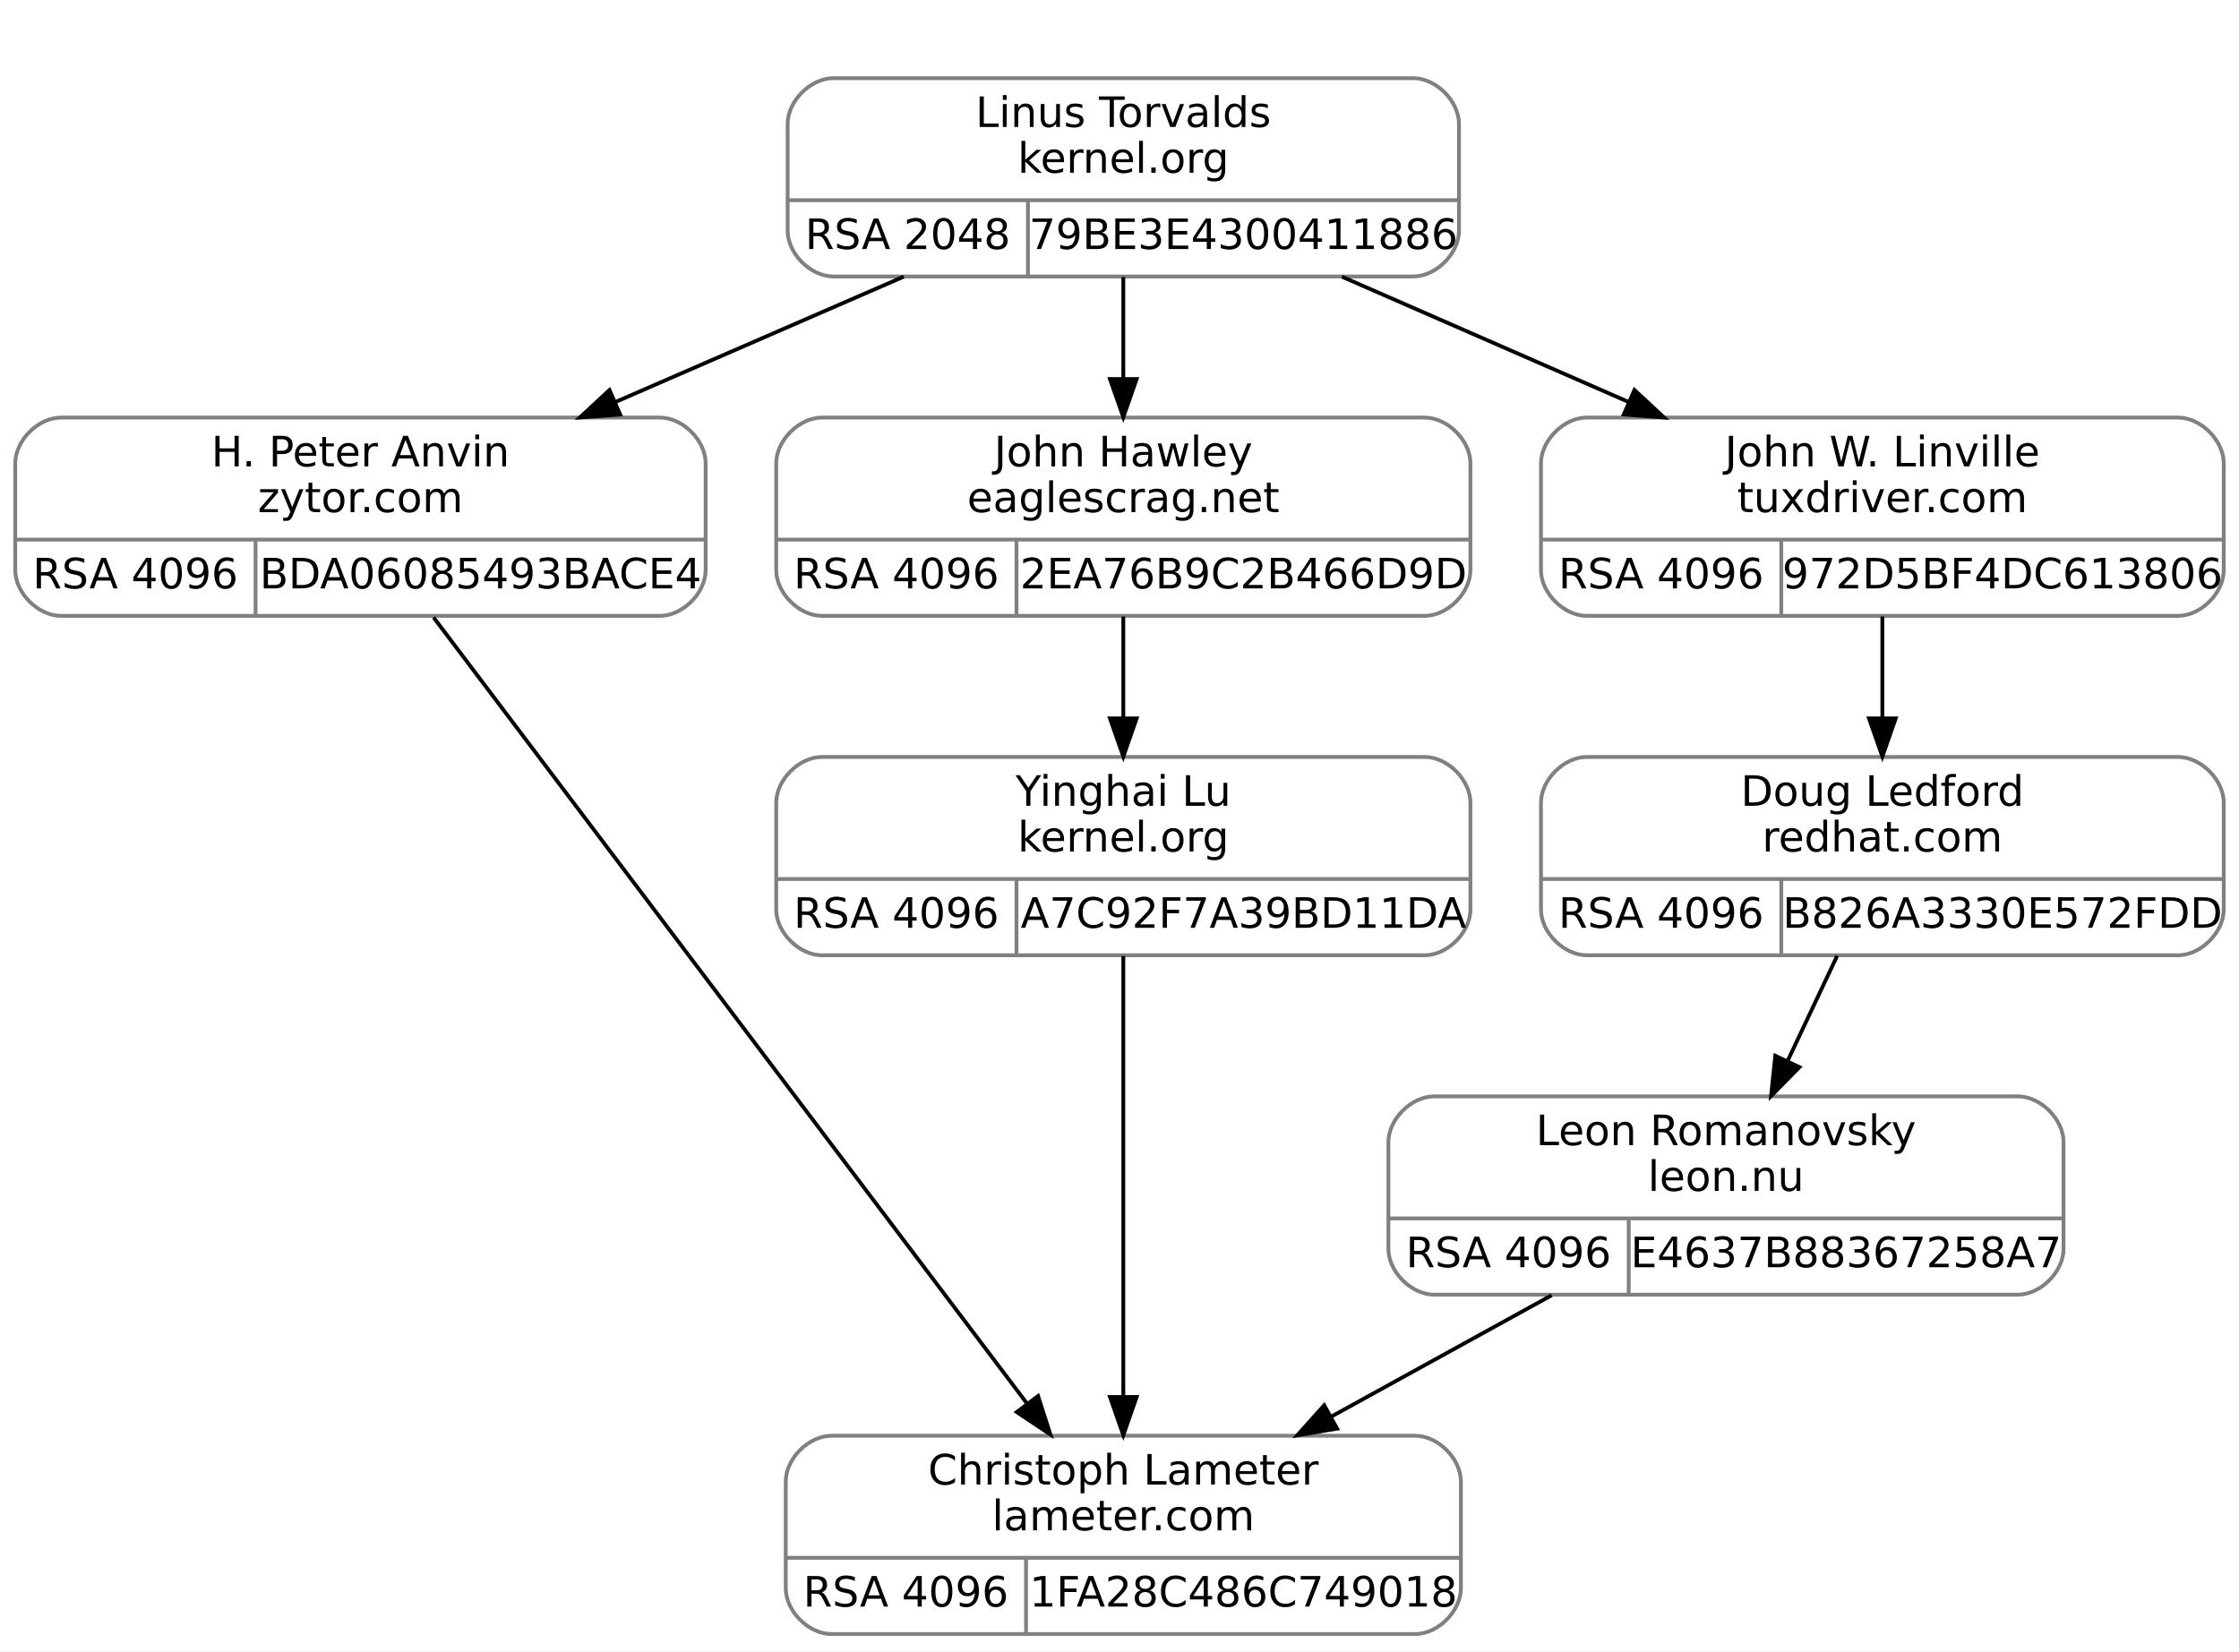
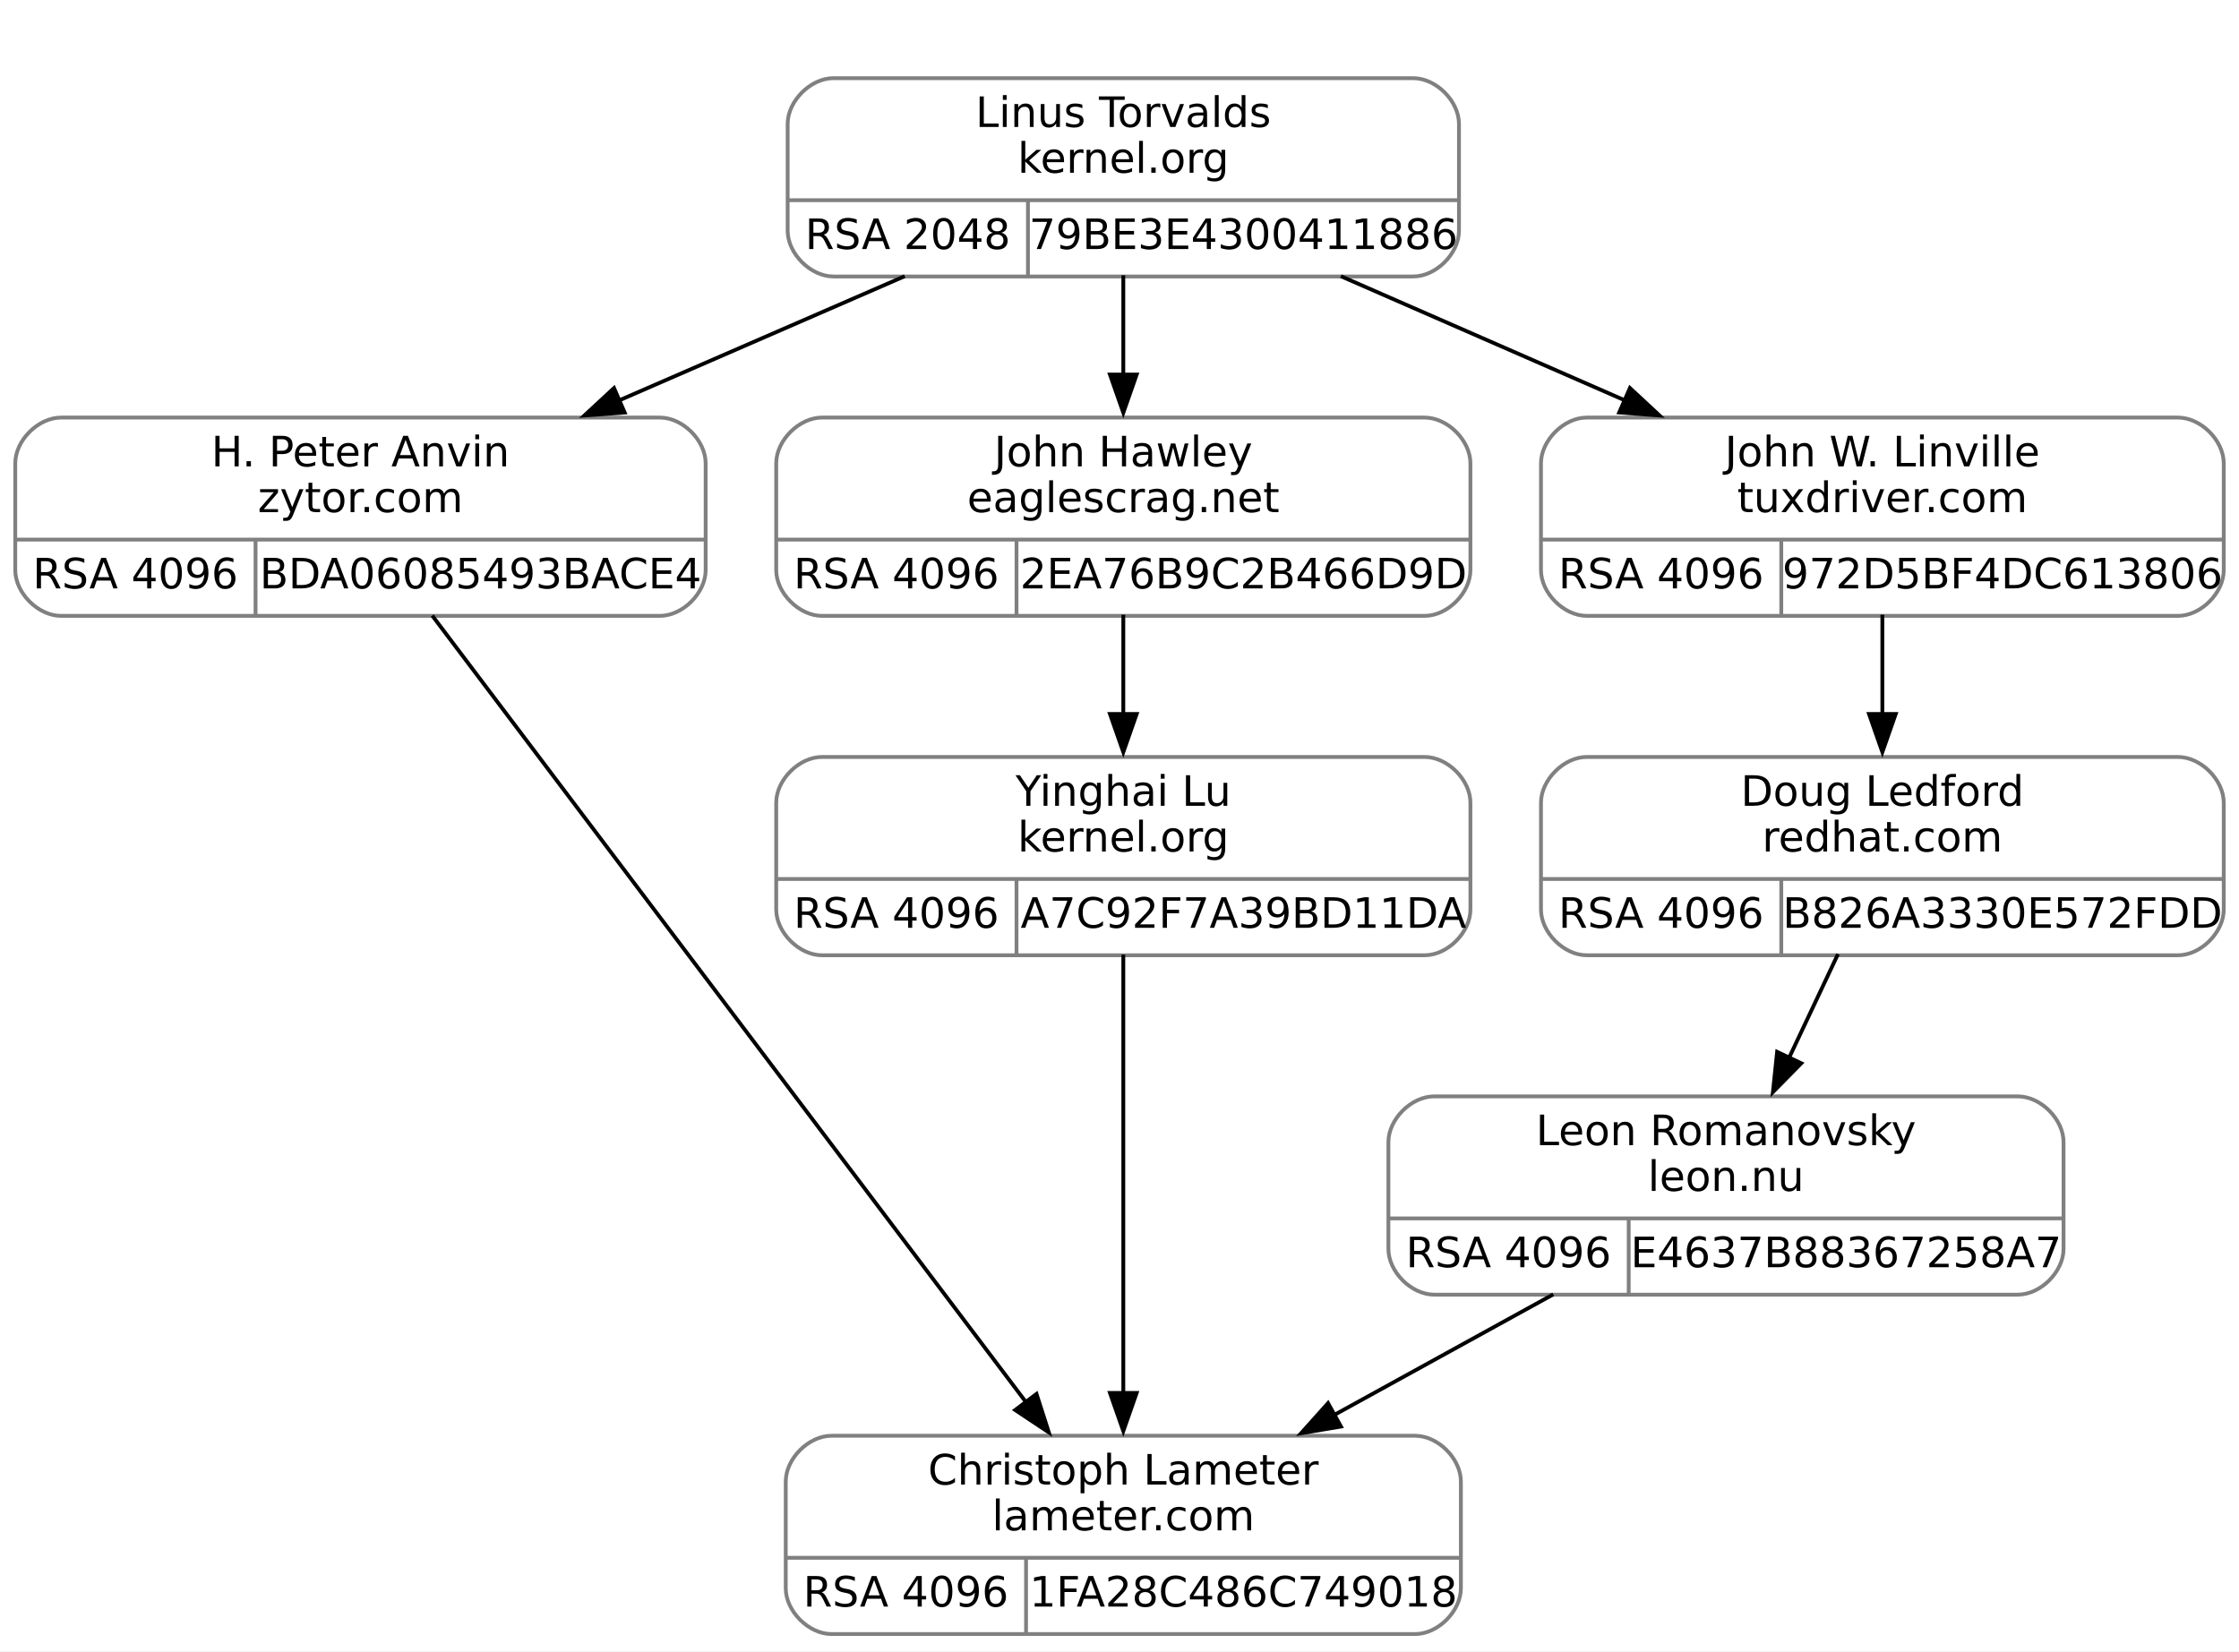
<svg xmlns="http://www.w3.org/2000/svg" width="587pt" height="433pt" viewBox="0.00 0.00 587.00 433.00">
  <g id="graph0" class="graph" transform="scale(1 1) rotate(0) translate(4 429)">
-     <polygon fill="white" stroke="transparent" points="-4,4 -4,-429 583,-429 583,4 -4,4" />
+     <polygon fill="white" stroke="none" points="-4,4 -4,-429 583,-429 583,4 -4,4" />
    <g id="clust1" class="cluster">
      <polygon fill="none" stroke="white" points="194.5,-348 194.5,-417 386.5,-417 386.5,-348 194.5,-348" />
    </g>
    <g id="node1" class="node">
      <path fill="none" stroke="gray" d="M12,-267.5C12,-267.5 169,-267.5 169,-267.5 175,-267.5 181,-273.5 181,-279.5 181,-279.5 181,-307.5 181,-307.5 181,-313.5 175,-319.5 169,-319.5 169,-319.5 12,-319.5 12,-319.5 6,-319.5 0,-313.5 0,-307.5 0,-307.5 0,-279.5 0,-279.5 0,-273.5 6,-267.5 12,-267.5" />
      <text text-anchor="middle" x="90.5" y="-306.7" font-family="droid sans,dejavu sans,helvetica" font-size="11.00">H. Peter Anvin</text>
      <text text-anchor="middle" x="90.5" y="-294.7" font-family="droid sans,dejavu sans,helvetica" font-size="11.00">zytor.com</text>
-       <polyline fill="none" stroke="gray" points="0,-287.5 181,-287.5 " />
+       <polyline fill="none" stroke="gray" points="0,-287.5 181,-287.5" />
      <text text-anchor="middle" x="31.5" y="-274.7" font-family="droid sans,dejavu sans,helvetica" font-size="11.00">RSA 4096</text>
-       <polyline fill="none" stroke="gray" points="63,-267.5 63,-287.5 " />
+       <polyline fill="none" stroke="gray" points="63,-267.5 63,-287.5" />
      <text text-anchor="middle" x="122" y="-274.7" font-family="droid sans,dejavu sans,helvetica" font-size="11.00">BDA06085493BACE4</text>
    </g>
    <g id="node3" class="node">
      <path fill="none" stroke="gray" d="M214,-0.5C214,-0.5 367,-0.5 367,-0.5 373,-0.5 379,-6.5 379,-12.5 379,-12.5 379,-40.5 379,-40.5 379,-46.5 373,-52.5 367,-52.5 367,-52.5 214,-52.5 214,-52.5 208,-52.5 202,-46.5 202,-40.5 202,-40.5 202,-12.5 202,-12.5 202,-6.5 208,-0.5 214,-0.5" />
      <text text-anchor="middle" x="290.5" y="-39.7" font-family="droid sans,dejavu sans,helvetica" font-size="11.00">Christoph Lameter</text>
      <text text-anchor="middle" x="290.5" y="-27.7" font-family="droid sans,dejavu sans,helvetica" font-size="11.00">lameter.com</text>
-       <polyline fill="none" stroke="gray" points="202,-20.5 379,-20.5 " />
+       <polyline fill="none" stroke="gray" points="202,-20.5 379,-20.5" />
      <text text-anchor="middle" x="233.5" y="-7.7" font-family="droid sans,dejavu sans,helvetica" font-size="11.00">RSA 4096</text>
-       <polyline fill="none" stroke="gray" points="265,-0.5 265,-20.5 " />
+       <polyline fill="none" stroke="gray" points="265,-0.5 265,-20.5" />
      <text text-anchor="middle" x="322" y="-7.7" font-family="droid sans,dejavu sans,helvetica" font-size="11.00">1FA28C486C749018</text>
    </g>
    <g id="edge2" class="edge">
-       <path fill="none" stroke="black" d="M109.68,-267.09C145.96,-219.01 224.66,-114.74 265.21,-61.01" />
-       <polygon fill="black" stroke="black" points="268.15,-62.92 271.38,-52.83 262.56,-58.71 268.15,-62.92" />
+       <path fill="none" stroke="black" d="M109.32,-267.57C145.37,-219.8 224.21,-115.34 264.97,-61.33" />
+       <polygon fill="black" stroke="black" points="267.74,-63.47 270.97,-53.38 262.15,-59.25 267.74,-63.47" />
    </g>
    <g id="node2" class="node">
      <path fill="none" stroke="gray" d="M214.5,-356.5C214.5,-356.5 366.5,-356.5 366.5,-356.5 372.5,-356.5 378.5,-362.5 378.5,-368.5 378.5,-368.5 378.5,-396.5 378.5,-396.5 378.5,-402.5 372.5,-408.5 366.5,-408.5 366.5,-408.5 214.5,-408.5 214.5,-408.5 208.5,-408.5 202.5,-402.5 202.5,-396.5 202.5,-396.5 202.5,-368.5 202.5,-368.5 202.5,-362.5 208.5,-356.5 214.5,-356.5" />
      <text text-anchor="middle" x="290.5" y="-395.7" font-family="droid sans,dejavu sans,helvetica" font-size="11.00">Linus Torvalds</text>
      <text text-anchor="middle" x="290.5" y="-383.7" font-family="droid sans,dejavu sans,helvetica" font-size="11.00">kernel.org</text>
-       <polyline fill="none" stroke="gray" points="202.5,-376.5 378.5,-376.5 " />
+       <polyline fill="none" stroke="gray" points="202.5,-376.5 378.5,-376.5" />
      <text text-anchor="middle" x="234" y="-363.7" font-family="droid sans,dejavu sans,helvetica" font-size="11.00">RSA 2048</text>
-       <polyline fill="none" stroke="gray" points="265.5,-356.5 265.5,-376.5 " />
+       <polyline fill="none" stroke="gray" points="265.5,-356.5 265.5,-376.5" />
      <text text-anchor="middle" x="322" y="-363.7" font-family="droid sans,dejavu sans,helvetica" font-size="11.00">79BE3E4300411886</text>
    </g>
    <g id="edge1" class="edge">
-       <path fill="none" stroke="black" d="M232.92,-356.45C209.28,-346.17 181.76,-334.2 157.25,-323.54" />
-       <polygon fill="black" stroke="black" points="158.59,-320.3 148.02,-319.52 155.79,-326.72 158.59,-320.3" />
+       <path fill="none" stroke="black" d="M233.19,-356.57C209.76,-346.38 182.47,-334.51 158.08,-323.9" />
+       <polygon fill="black" stroke="black" points="159.77,-320.82 149.21,-320.04 156.98,-327.24 159.77,-320.82" />
    </g>
    <g id="node4" class="node">
      <path fill="none" stroke="gray" d="M211.5,-267.5C211.5,-267.5 369.5,-267.5 369.5,-267.5 375.5,-267.5 381.5,-273.5 381.5,-279.5 381.5,-279.5 381.5,-307.5 381.5,-307.5 381.5,-313.5 375.5,-319.5 369.5,-319.5 369.5,-319.5 211.5,-319.5 211.5,-319.5 205.5,-319.5 199.5,-313.5 199.5,-307.5 199.5,-307.5 199.5,-279.5 199.5,-279.5 199.5,-273.5 205.5,-267.5 211.5,-267.5" />
      <text text-anchor="middle" x="290.5" y="-306.7" font-family="droid sans,dejavu sans,helvetica" font-size="11.00">John Hawley</text>
      <text text-anchor="middle" x="290.5" y="-294.7" font-family="droid sans,dejavu sans,helvetica" font-size="11.00">eaglescrag.net</text>
-       <polyline fill="none" stroke="gray" points="199.5,-287.5 381.5,-287.5 " />
+       <polyline fill="none" stroke="gray" points="199.5,-287.5 381.5,-287.5" />
      <text text-anchor="middle" x="231" y="-274.7" font-family="droid sans,dejavu sans,helvetica" font-size="11.00">RSA 4096</text>
-       <polyline fill="none" stroke="gray" points="262.5,-267.5 262.5,-287.5 " />
+       <polyline fill="none" stroke="gray" points="262.5,-267.5 262.5,-287.5" />
      <text text-anchor="middle" x="322" y="-274.7" font-family="droid sans,dejavu sans,helvetica" font-size="11.00">2EA76B9C2B466D9D</text>
    </g>
    <g id="edge3" class="edge">
-       <path fill="none" stroke="black" d="M290.5,-356.34C290.5,-348.04 290.5,-338.65 290.5,-329.75" />
-       <polygon fill="black" stroke="black" points="294,-329.61 290.5,-319.61 287,-329.61 294,-329.61" />
+       <path fill="none" stroke="black" d="M290.5,-356.8C290.5,-348.63 290.5,-339.36 290.5,-330.51" />
+       <polygon fill="black" stroke="black" points="294,-330.77 290.5,-320.77 287,-330.77 294,-330.77" />
    </g>
    <g id="node6" class="node">
      <path fill="none" stroke="gray" d="M412,-267.5C412,-267.5 567,-267.5 567,-267.5 573,-267.5 579,-273.5 579,-279.5 579,-279.5 579,-307.5 579,-307.5 579,-313.5 573,-319.5 567,-319.5 567,-319.5 412,-319.5 412,-319.5 406,-319.5 400,-313.5 400,-307.5 400,-307.5 400,-279.5 400,-279.5 400,-273.5 406,-267.5 412,-267.5" />
      <text text-anchor="middle" x="489.5" y="-306.7" font-family="droid sans,dejavu sans,helvetica" font-size="11.00">John W. Linville</text>
      <text text-anchor="middle" x="489.5" y="-294.7" font-family="droid sans,dejavu sans,helvetica" font-size="11.00">tuxdriver.com</text>
-       <polyline fill="none" stroke="gray" points="400,-287.5 579,-287.5 " />
+       <polyline fill="none" stroke="gray" points="400,-287.5 579,-287.5" />
      <text text-anchor="middle" x="431.5" y="-274.7" font-family="droid sans,dejavu sans,helvetica" font-size="11.00">RSA 4096</text>
-       <polyline fill="none" stroke="gray" points="463,-267.5 463,-287.5 " />
+       <polyline fill="none" stroke="gray" points="463,-267.5 463,-287.5" />
      <text text-anchor="middle" x="521" y="-274.7" font-family="droid sans,dejavu sans,helvetica" font-size="11.00">972D5BF4DC613806</text>
    </g>
    <g id="edge6" class="edge">
-       <path fill="none" stroke="black" d="M347.79,-356.45C371.31,-346.17 398.69,-334.2 423.08,-323.54" />
-       <polygon fill="black" stroke="black" points="424.51,-326.73 432.27,-319.52 421.7,-320.32 424.51,-326.73" />
+       <path fill="none" stroke="black" d="M347.53,-356.57C370.74,-346.42 397.74,-334.61 421.93,-324.04" />
+       <polygon fill="black" stroke="black" points="423.32,-327.25 431.08,-320.04 420.51,-320.84 423.32,-327.25" />
    </g>
    <g id="node5" class="node">
      <path fill="none" stroke="gray" d="M211.5,-178.5C211.5,-178.5 369.5,-178.5 369.5,-178.5 375.5,-178.5 381.5,-184.5 381.5,-190.5 381.5,-190.5 381.5,-218.5 381.5,-218.5 381.5,-224.5 375.5,-230.5 369.5,-230.5 369.5,-230.5 211.5,-230.5 211.5,-230.5 205.5,-230.5 199.5,-224.5 199.5,-218.5 199.5,-218.5 199.5,-190.5 199.5,-190.5 199.5,-184.5 205.5,-178.5 211.5,-178.5" />
      <text text-anchor="middle" x="290.5" y="-217.7" font-family="droid sans,dejavu sans,helvetica" font-size="11.00">Yinghai Lu</text>
      <text text-anchor="middle" x="290.5" y="-205.7" font-family="droid sans,dejavu sans,helvetica" font-size="11.00">kernel.org</text>
-       <polyline fill="none" stroke="gray" points="199.5,-198.5 381.5,-198.5 " />
+       <polyline fill="none" stroke="gray" points="199.5,-198.5 381.5,-198.5" />
      <text text-anchor="middle" x="231" y="-185.7" font-family="droid sans,dejavu sans,helvetica" font-size="11.00">RSA 4096</text>
-       <polyline fill="none" stroke="gray" points="262.5,-178.5 262.5,-198.5 " />
+       <polyline fill="none" stroke="gray" points="262.5,-178.5 262.5,-198.5" />
      <text text-anchor="middle" x="322" y="-185.7" font-family="droid sans,dejavu sans,helvetica" font-size="11.00">A7C92F7A39BD11DA</text>
    </g>
    <g id="edge4" class="edge">
-       <path fill="none" stroke="black" d="M290.5,-267.34C290.5,-259.04 290.5,-249.65 290.5,-240.75" />
-       <polygon fill="black" stroke="black" points="294,-240.61 290.5,-230.61 287,-240.61 294,-240.61" />
+       <path fill="none" stroke="black" d="M290.5,-267.8C290.5,-259.63 290.5,-250.36 290.5,-241.51" />
+       <polygon fill="black" stroke="black" points="294,-241.77 290.5,-231.77 287,-241.77 294,-241.77" />
    </g>
    <g id="edge5" class="edge">
-       <path fill="none" stroke="black" d="M290.5,-178.28C290.5,-147.96 290.5,-96.89 290.5,-62.7" />
-       <polygon fill="black" stroke="black" points="294,-62.67 290.5,-52.67 287,-62.67 294,-62.67" />
+       <path fill="none" stroke="black" d="M290.5,-178.66C290.5,-148.65 290.5,-97.94 290.5,-63.61" />
+       <polygon fill="black" stroke="black" points="294,-63.73 290.5,-53.73 287,-63.73 294,-63.73" />
    </g>
    <g id="node7" class="node">
      <path fill="none" stroke="gray" d="M412,-178.5C412,-178.5 567,-178.5 567,-178.5 573,-178.5 579,-184.5 579,-190.5 579,-190.5 579,-218.5 579,-218.5 579,-224.5 573,-230.5 567,-230.5 567,-230.5 412,-230.5 412,-230.5 406,-230.5 400,-224.5 400,-218.5 400,-218.5 400,-190.5 400,-190.5 400,-184.5 406,-178.5 412,-178.5" />
      <text text-anchor="middle" x="489.5" y="-217.7" font-family="droid sans,dejavu sans,helvetica" font-size="11.00">Doug Ledford</text>
      <text text-anchor="middle" x="489.5" y="-205.7" font-family="droid sans,dejavu sans,helvetica" font-size="11.00">redhat.com</text>
-       <polyline fill="none" stroke="gray" points="400,-198.5 579,-198.5 " />
+       <polyline fill="none" stroke="gray" points="400,-198.5 579,-198.5" />
      <text text-anchor="middle" x="431.5" y="-185.7" font-family="droid sans,dejavu sans,helvetica" font-size="11.00">RSA 4096</text>
-       <polyline fill="none" stroke="gray" points="463,-178.5 463,-198.5 " />
+       <polyline fill="none" stroke="gray" points="463,-178.5 463,-198.5" />
      <text text-anchor="middle" x="521" y="-185.7" font-family="droid sans,dejavu sans,helvetica" font-size="11.00">B826A3330E572FDD</text>
    </g>
    <g id="edge7" class="edge">
-       <path fill="none" stroke="black" d="M489.5,-267.34C489.5,-259.04 489.5,-249.65 489.5,-240.75" />
-       <polygon fill="black" stroke="black" points="493,-240.61 489.5,-230.61 486,-240.61 493,-240.61" />
+       <path fill="none" stroke="black" d="M489.5,-267.8C489.5,-259.63 489.5,-250.36 489.5,-241.51" />
+       <polygon fill="black" stroke="black" points="493,-241.77 489.5,-231.77 486,-241.77 493,-241.77" />
    </g>
    <g id="node8" class="node">
      <path fill="none" stroke="gray" d="M372,-89.5C372,-89.5 525,-89.5 525,-89.5 531,-89.5 537,-95.5 537,-101.5 537,-101.5 537,-129.5 537,-129.5 537,-135.5 531,-141.5 525,-141.5 525,-141.5 372,-141.5 372,-141.5 366,-141.5 360,-135.5 360,-129.5 360,-129.5 360,-101.5 360,-101.5 360,-95.5 366,-89.5 372,-89.5" />
      <text text-anchor="middle" x="448.5" y="-128.7" font-family="droid sans,dejavu sans,helvetica" font-size="11.00">Leon Romanovsky</text>
      <text text-anchor="middle" x="448.5" y="-116.7" font-family="droid sans,dejavu sans,helvetica" font-size="11.00">leon.nu</text>
-       <polyline fill="none" stroke="gray" points="360,-109.5 537,-109.5 " />
+       <polyline fill="none" stroke="gray" points="360,-109.5 537,-109.5" />
      <text text-anchor="middle" x="391.5" y="-96.7" font-family="droid sans,dejavu sans,helvetica" font-size="11.00">RSA 4096</text>
-       <polyline fill="none" stroke="gray" points="423,-89.5 423,-109.5 " />
+       <polyline fill="none" stroke="gray" points="423,-89.5 423,-109.5" />
      <text text-anchor="middle" x="480" y="-96.7" font-family="droid sans,dejavu sans,helvetica" font-size="11.00">E4637B88367258A7</text>
    </g>
    <g id="edge8" class="edge">
-       <path fill="none" stroke="black" d="M477.64,-178.34C473.6,-169.77 469.02,-160.04 464.7,-150.88" />
-       <polygon fill="black" stroke="black" points="467.76,-149.16 460.33,-141.61 461.43,-152.15 467.76,-149.16" />
+       <path fill="none" stroke="black" d="M477.86,-178.8C473.88,-170.35 469.34,-160.73 465.05,-151.62" />
+       <polygon fill="black" stroke="black" points="468.24,-150.18 460.81,-142.63 461.91,-153.17 468.24,-150.18" />
    </g>
    <g id="edge9" class="edge">
-       <path fill="none" stroke="black" d="M402.8,-89.34C384.7,-79.37 363.75,-67.84 344.89,-57.45" />
-       <polygon fill="black" stroke="black" points="346.55,-54.37 336.1,-52.61 343.17,-60.5 346.55,-54.37" />
+       <path fill="none" stroke="black" d="M403.22,-89.57C385.29,-79.69 364.5,-68.25 345.7,-57.9" />
+       <polygon fill="black" stroke="black" points="347.56,-54.92 337.11,-53.16 344.18,-61.05 347.56,-54.92" />
    </g>
  </g>
</svg>
